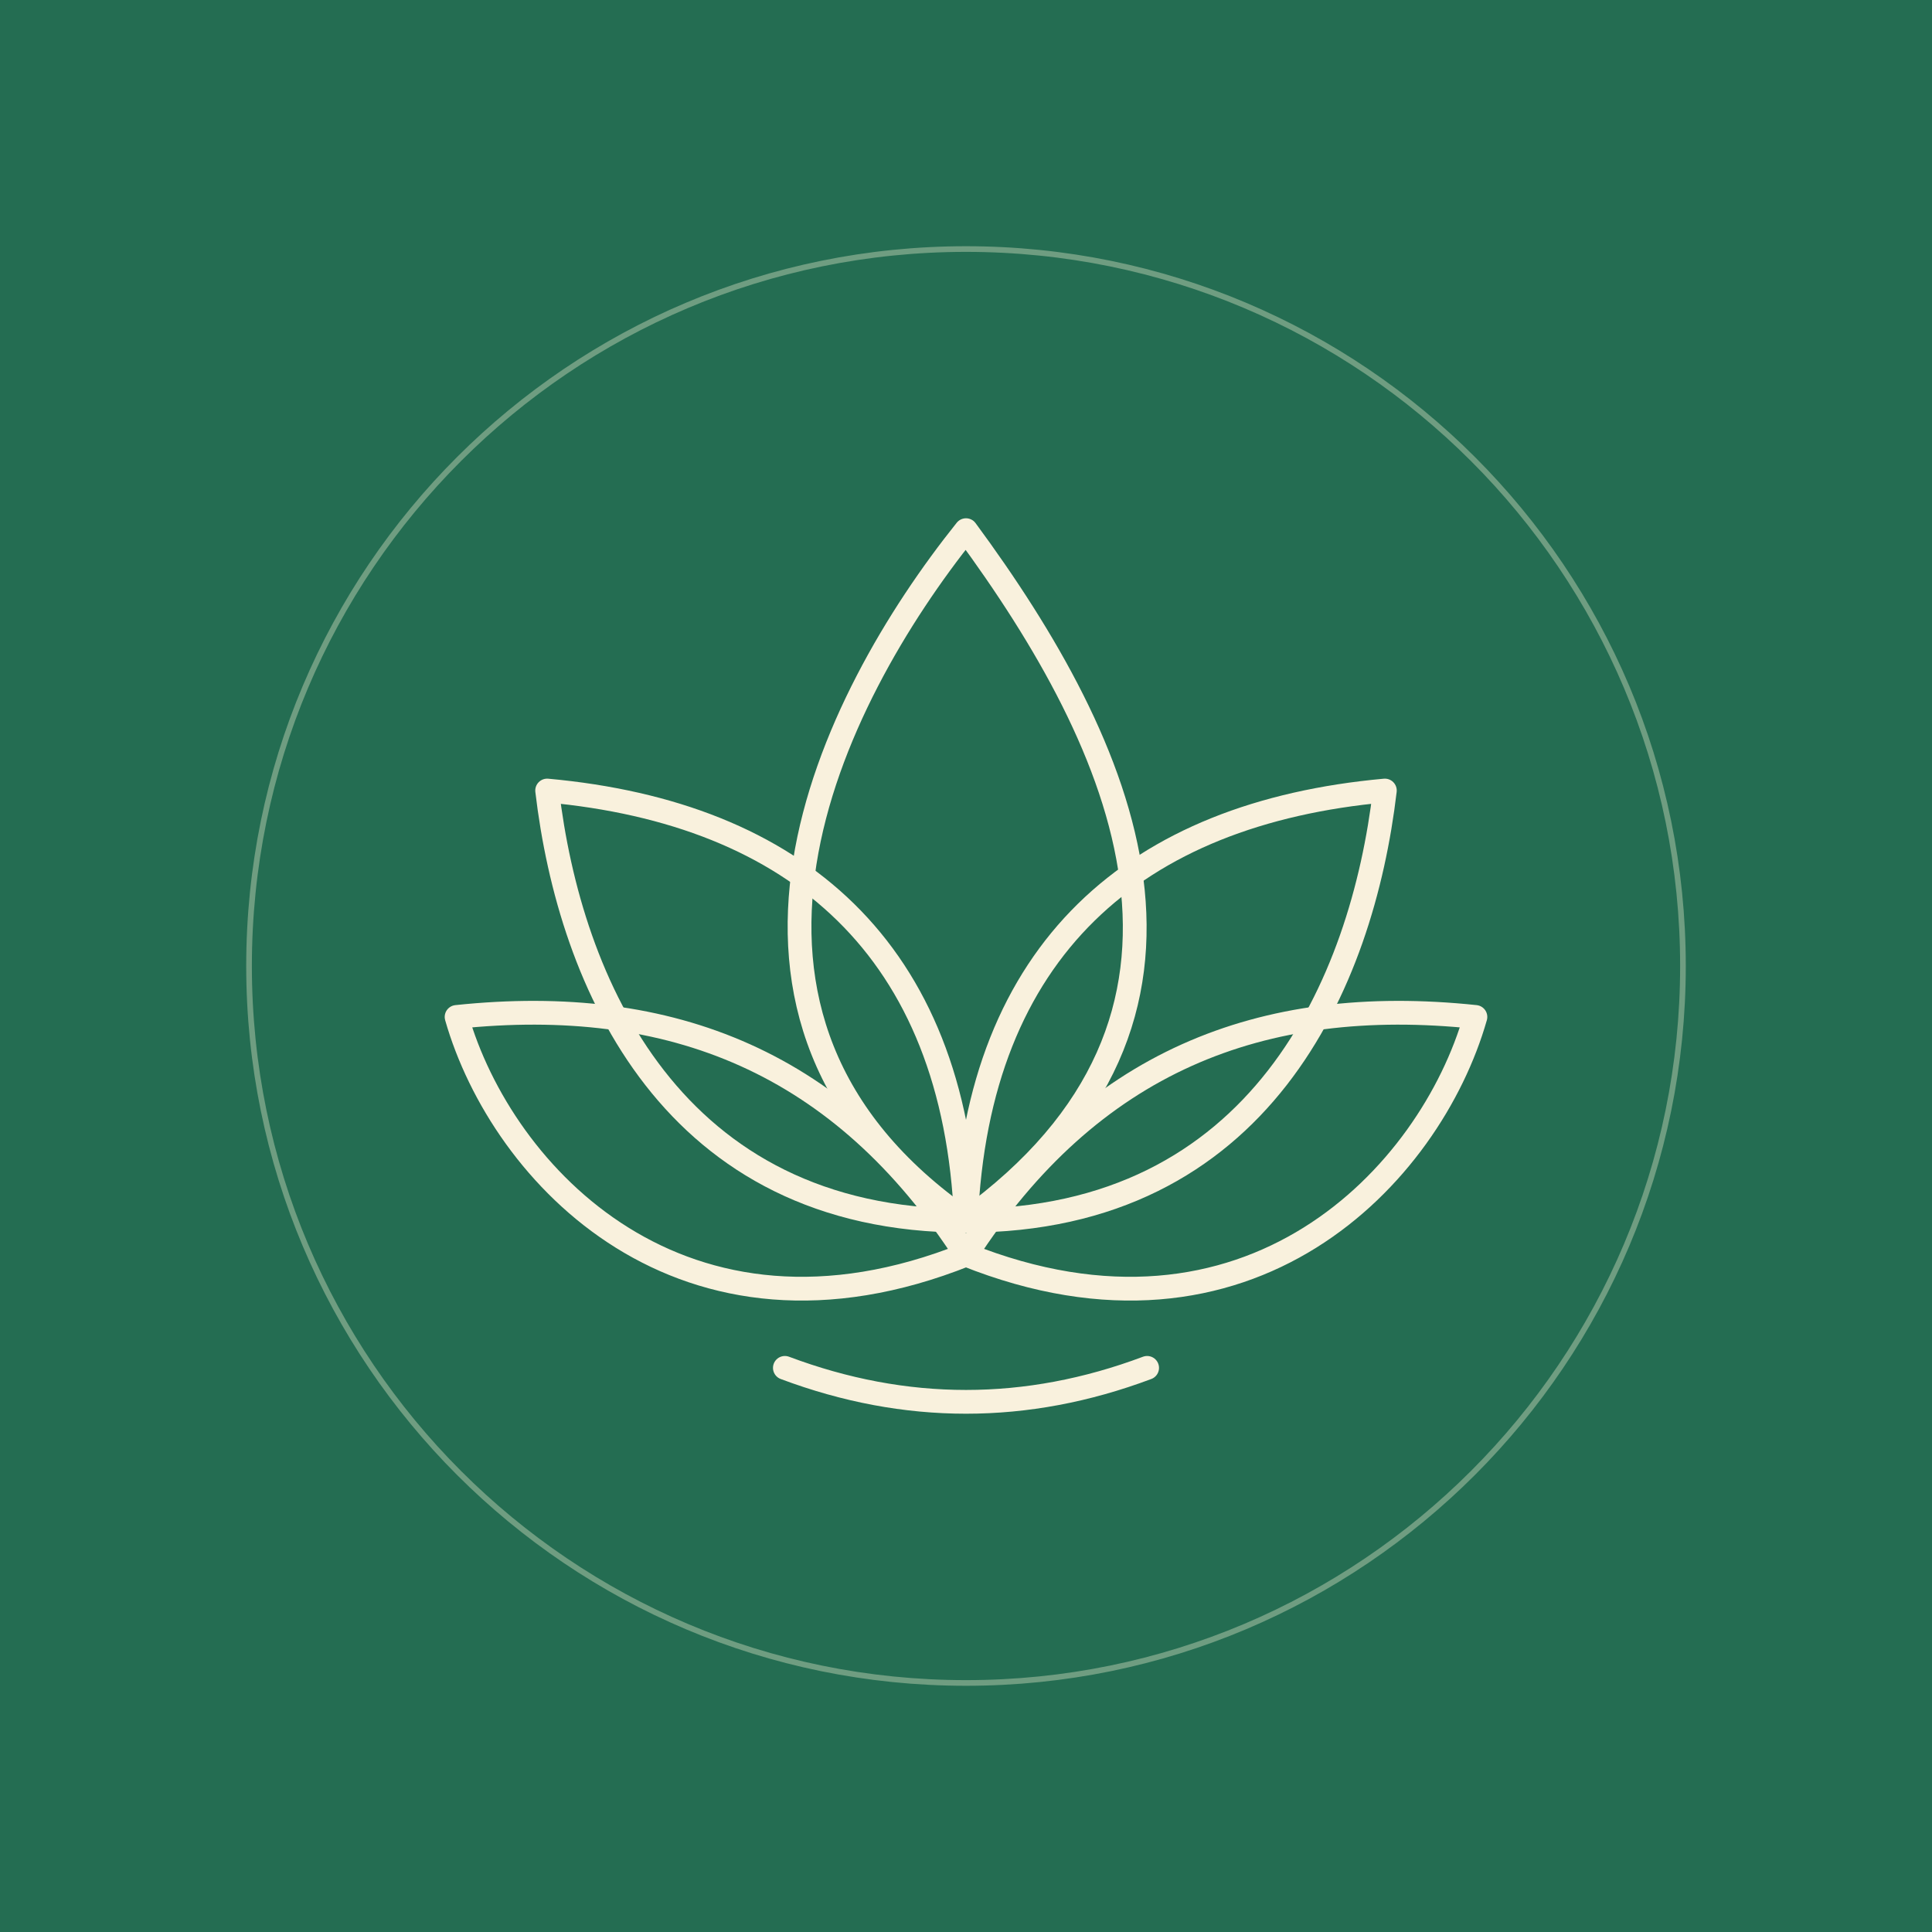
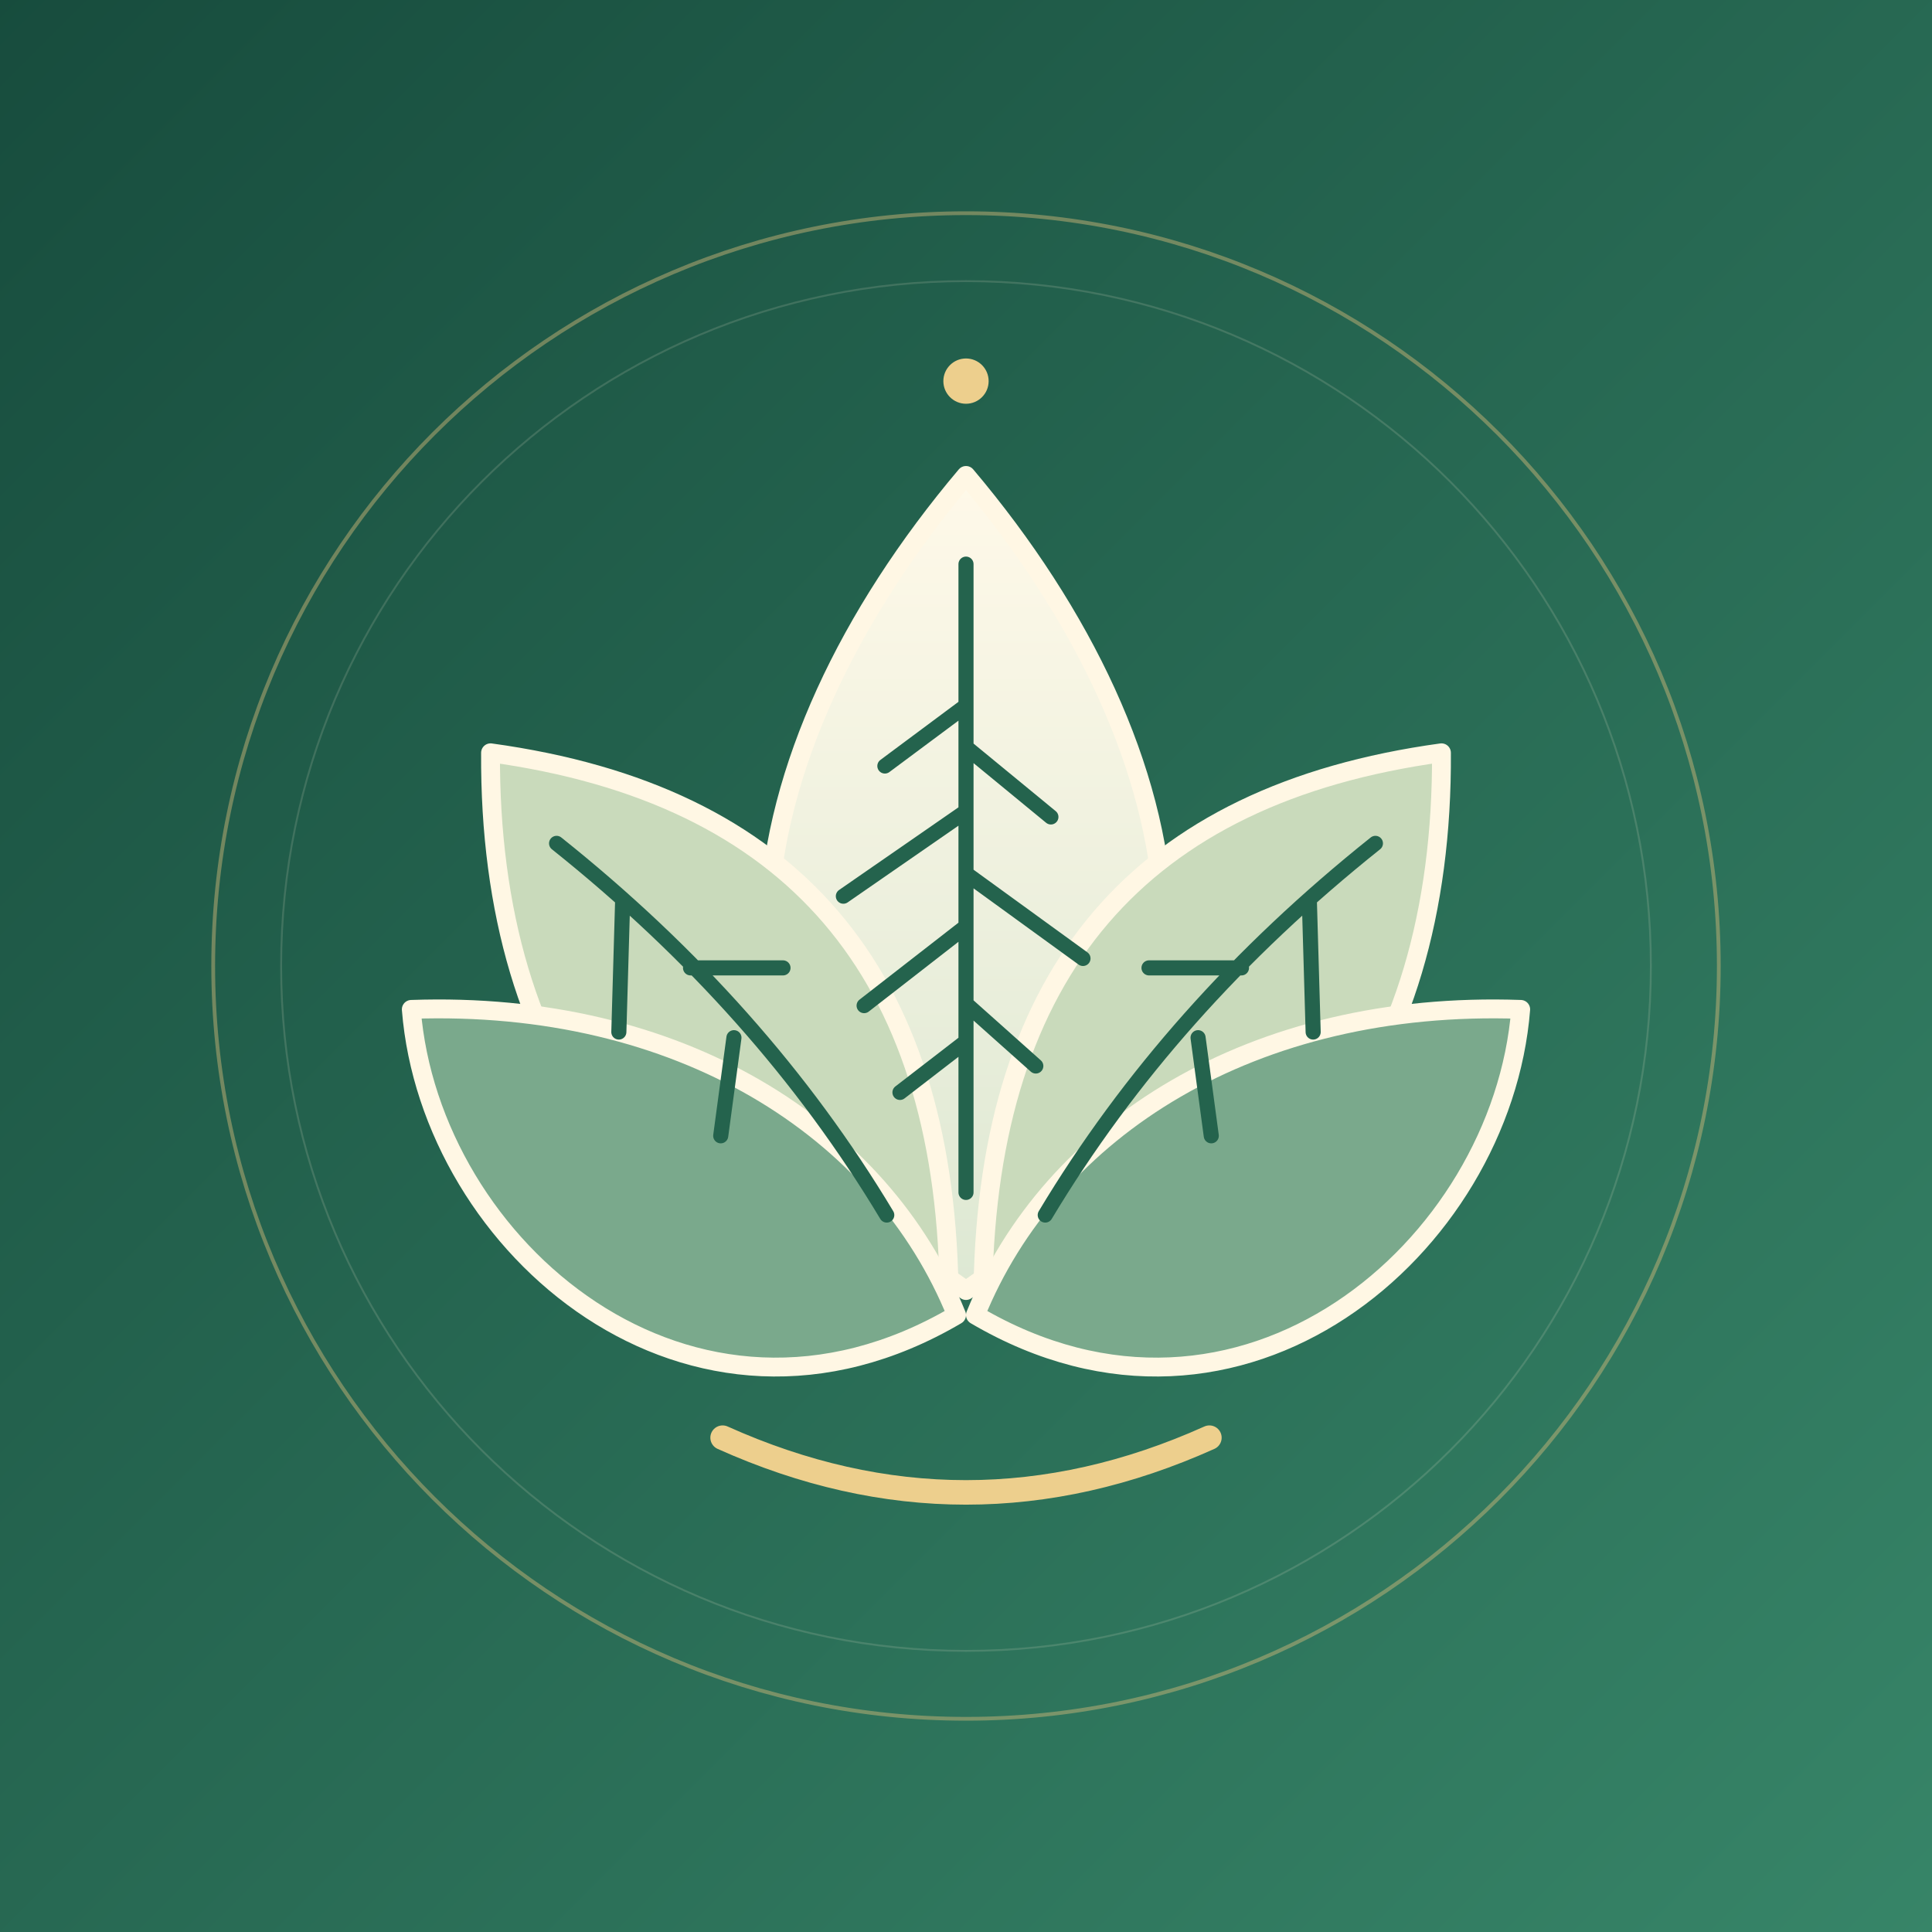
<svg xmlns="http://www.w3.org/2000/svg" width="1024" height="1024" viewBox="0 0 1024 1024">
-   <rect width="1024" height="1024" fill="#246D52" />
-   <circle cx="512" cy="512" r="380" fill="none" stroke="#C9D7BA" stroke-width="3" opacity=".45" />
-   <g transform="translate(212 227) scale(6)" fill="none" stroke="#F9F1DD" stroke-width="2.1" stroke-linecap="round" stroke-linejoin="round">
-     <path d="M50 70C24 52 38 24 50 9C64 28 75 52 50 70Z" />
-     <path d="M50 70C24 70 15 49 13 32C35 34 49 46 50 70ZM50 70C76 70 85 49 87 32C65 34 51 46 50 70Z" />
-     <path d="M50 73C25 83 9 66 5 52C24 50 39 56 50 73ZM50 73C75 83 91 66 95 52C76 50 61 56 50 73ZM34 83Q50 89 66 83" />
+   <defs>
+     <linearGradient id="bg" x2="1" y2="1">
+       <stop stop-color="#174C3D" />
+       <stop offset="1" stop-color="#378568" />
+     </linearGradient>
+     <linearGradient id="petal" x2="0" y2="1">
+       <stop stop-color="#FFF9E9" />
+       <stop offset="1" stop-color="#DDE8D3" />
+     </linearGradient>
+   </defs>
+   <rect width="1024" height="1024" fill="url(#bg)" />
+   <circle cx="512" cy="512" r="399" fill="none" stroke="#D6BB7A" stroke-width="2" opacity=".45" />
+   <circle cx="512" cy="512" r="363" fill="none" stroke="#F7EDD5" stroke-width="1" opacity=".15" />
+   <g stroke="#FFF7E4" stroke-width="10" stroke-linejoin="round">
+     <path d="M512 684C358 579 387 400 512 252C637 400 666 579 512 684Z" fill="url(#petal)" />
+     <path d="M503 682C344 684 259 567 260 399C420 421 500 515 503 682Z" fill="#C9DABB" />
+     <path d="M521 682C680 684 765 567 764 399C604 421 524 515 521 682Z" fill="#C9DABB" />
+     <path d="M507 697C366 780 228 661 218 535C360 530 467 598 507 697Z" fill="#7AA98C" />
+     <path d="M517 697C658 780 796 661 806 535C664 530 557 598 517 697Z" fill="#7AA98C" />
  </g>
+   <g fill="none" stroke="#24634D" stroke-width="8" stroke-linecap="round">
+     <path d="M512 299V632M512 374L469 406M512 430L447 475M512 491L458 533M512 552L477 579M512 396L557 433M512 463L574 508M512 532L549 565" />
+     <path d="M295 447Q404 534 470 644M330 478L328 547M366 513L415 513M389 550L382 602" />
+     <path d="M729 447Q620 534 554 644M694 478L696 547M658 513L609 513M635 550L642 602" />
+   </g>
+   <path d="M383 762Q512 820 641 762" fill="none" stroke="#EDCF8D" stroke-width="13" stroke-linecap="round" />
+   <circle cx="512" cy="202" r="12" fill="#EDCF8D" />
</svg>
